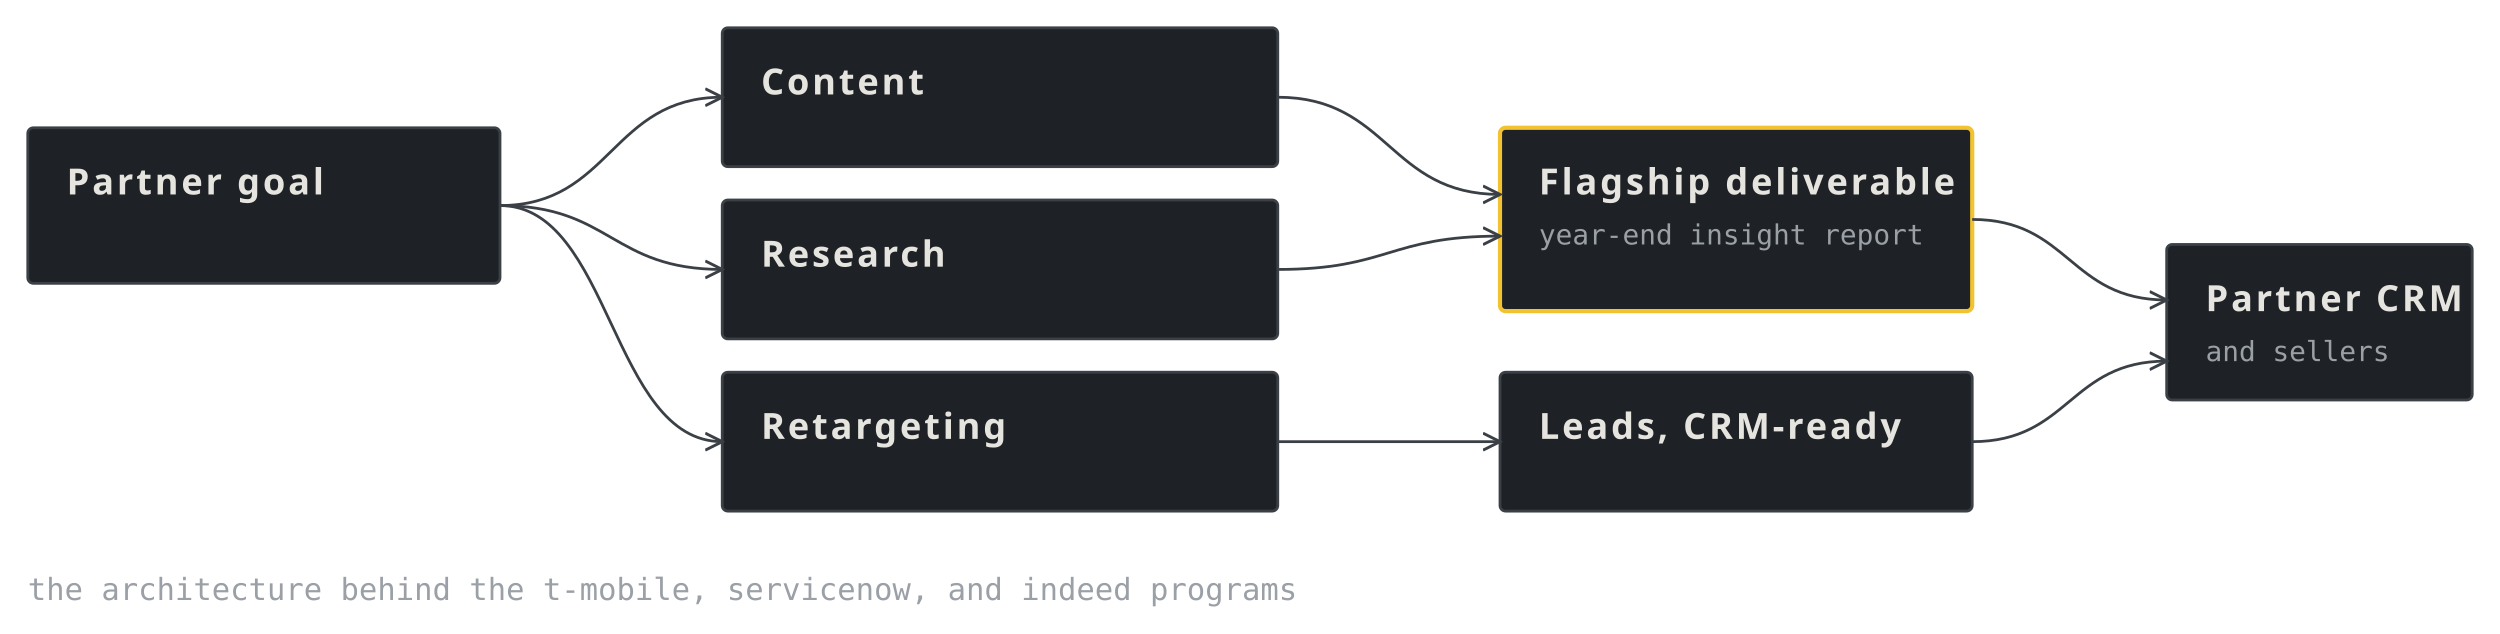
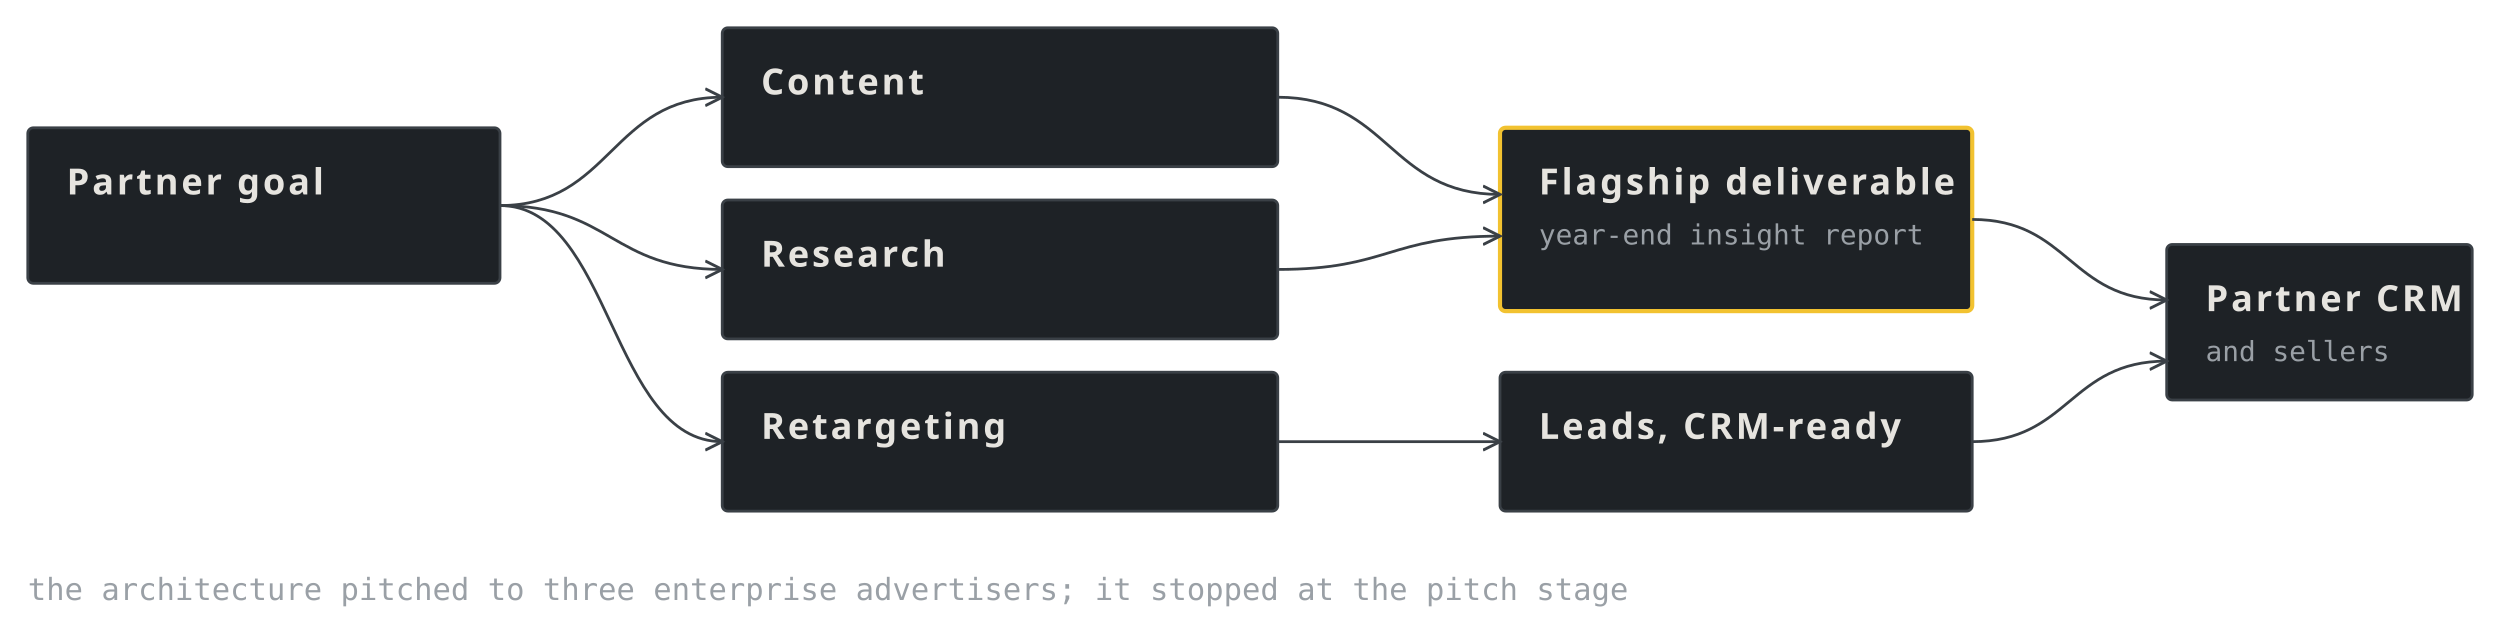
<svg xmlns="http://www.w3.org/2000/svg" viewBox="0 0 900 228" role="img" aria-label="Enterprise partner program architecture: the partner's pipeline goal drives content, research, and retargeting channels, converging on a flagship year-end insight report and CRM-ready lead delivery into the partner's CRM and sellers.">
  <defs>
    <marker id="ar-enterprise-program" viewBox="0 0 8 8" refX="7" refY="4" markerWidth="7" markerHeight="7" orient="auto-start-reverse">
      <path d="M0,0.5 L7,4 L0,7.5" fill="none" stroke="#3A4046" stroke-width="1.2" />
    </marker>
  </defs>
  <rect x="10" y="46" width="170" height="56" rx="2" fill="#1E2226" stroke="#3A4046" stroke-width="1" />
  <text x="24" y="70" style="font:600 13px 'Barlow Condensed',sans-serif;letter-spacing:.08em;text-transform:uppercase" fill="#E6E4DF">Partner goal</text>
  <rect x="260" y="10" width="200" height="50" rx="2" fill="#1E2226" stroke="#3A4046" stroke-width="1" />
  <text x="274" y="34" style="font:600 13px 'Barlow Condensed',sans-serif;letter-spacing:.08em;text-transform:uppercase" fill="#E6E4DF">Content</text>
  <rect x="260" y="72" width="200" height="50" rx="2" fill="#1E2226" stroke="#3A4046" stroke-width="1" />
  <text x="274" y="96" style="font:600 13px 'Barlow Condensed',sans-serif;letter-spacing:.08em;text-transform:uppercase" fill="#E6E4DF">Research</text>
  <rect x="260" y="134" width="200" height="50" rx="2" fill="#1E2226" stroke="#3A4046" stroke-width="1" />
  <text x="274" y="158" style="font:600 13px 'Barlow Condensed',sans-serif;letter-spacing:.08em;text-transform:uppercase" fill="#E6E4DF">Retargeting</text>
  <rect x="540" y="46" width="170" height="66" rx="2" fill="#1E2226" stroke="#F2C230" stroke-width="1.5" />
  <text x="554" y="70" style="font:600 13px 'Barlow Condensed',sans-serif;letter-spacing:.08em;text-transform:uppercase" fill="#E6E4DF">Flagship deliverable</text>
  <text x="554" y="88" style="font:400 10px 'IBM Plex Mono',monospace" fill="#9AA0A6">year-end insight report</text>
  <rect x="540" y="134" width="170" height="50" rx="2" fill="#1E2226" stroke="#3A4046" stroke-width="1" />
  <text x="554" y="158" style="font:600 13px 'Barlow Condensed',sans-serif;letter-spacing:.08em;text-transform:uppercase" fill="#E6E4DF">Leads, CRM-ready</text>
  <rect x="780" y="88" width="110" height="56" rx="2" fill="#1E2226" stroke="#3A4046" stroke-width="1" />
  <text x="794" y="112" style="font:600 13px 'Barlow Condensed',sans-serif;letter-spacing:.08em;text-transform:uppercase" fill="#E6E4DF">Partner CRM</text>
  <text x="794" y="130" style="font:400 10px 'IBM Plex Mono',monospace" fill="#9AA0A6">and sellers</text>
  <path d="M180,74 C220.0,74 220.0,35 260,35" fill="none" stroke="#3A4046" stroke-width="1" marker-end="url(#ar-enterprise-program)" />
  <path d="M180,74 C220.0,74 220.0,97 260,97" fill="none" stroke="#3A4046" stroke-width="1" marker-end="url(#ar-enterprise-program)" />
  <path d="M180,74 C220.0,74 220.0,159 260,159" fill="none" stroke="#3A4046" stroke-width="1" marker-end="url(#ar-enterprise-program)" />
  <path d="M460,35 C500.0,35 500.0,70 540,70" fill="none" stroke="#3A4046" stroke-width="1" marker-end="url(#ar-enterprise-program)" />
  <path d="M460,97 C500.0,97 500.0,85 540,85" fill="none" stroke="#3A4046" stroke-width="1" marker-end="url(#ar-enterprise-program)" />
  <path d="M460,159 L540,159" fill="none" stroke="#3A4046" stroke-width="1" marker-end="url(#ar-enterprise-program)" />
  <path d="M710,79 C745.0,79 745.0,108 780,108" fill="none" stroke="#3A4046" stroke-width="1" marker-end="url(#ar-enterprise-program)" />
  <path d="M710,159 C745.0,159 745.0,130 780,130" fill="none" stroke="#3A4046" stroke-width="1" marker-end="url(#ar-enterprise-program)" />
-   <text x="10" y="216" style="font:400 11px 'IBM Plex Mono',monospace" fill="#9AA0A6">the architecture behind the t-mobile, servicenow, and indeed programs</text>
+   <text x="10" y="216" style="font:400 11px 'IBM Plex Mono',monospace" fill="#9AA0A6">the architecture pitched to three enterprise advertisers; it stopped at the pitch stage</text>
</svg>
